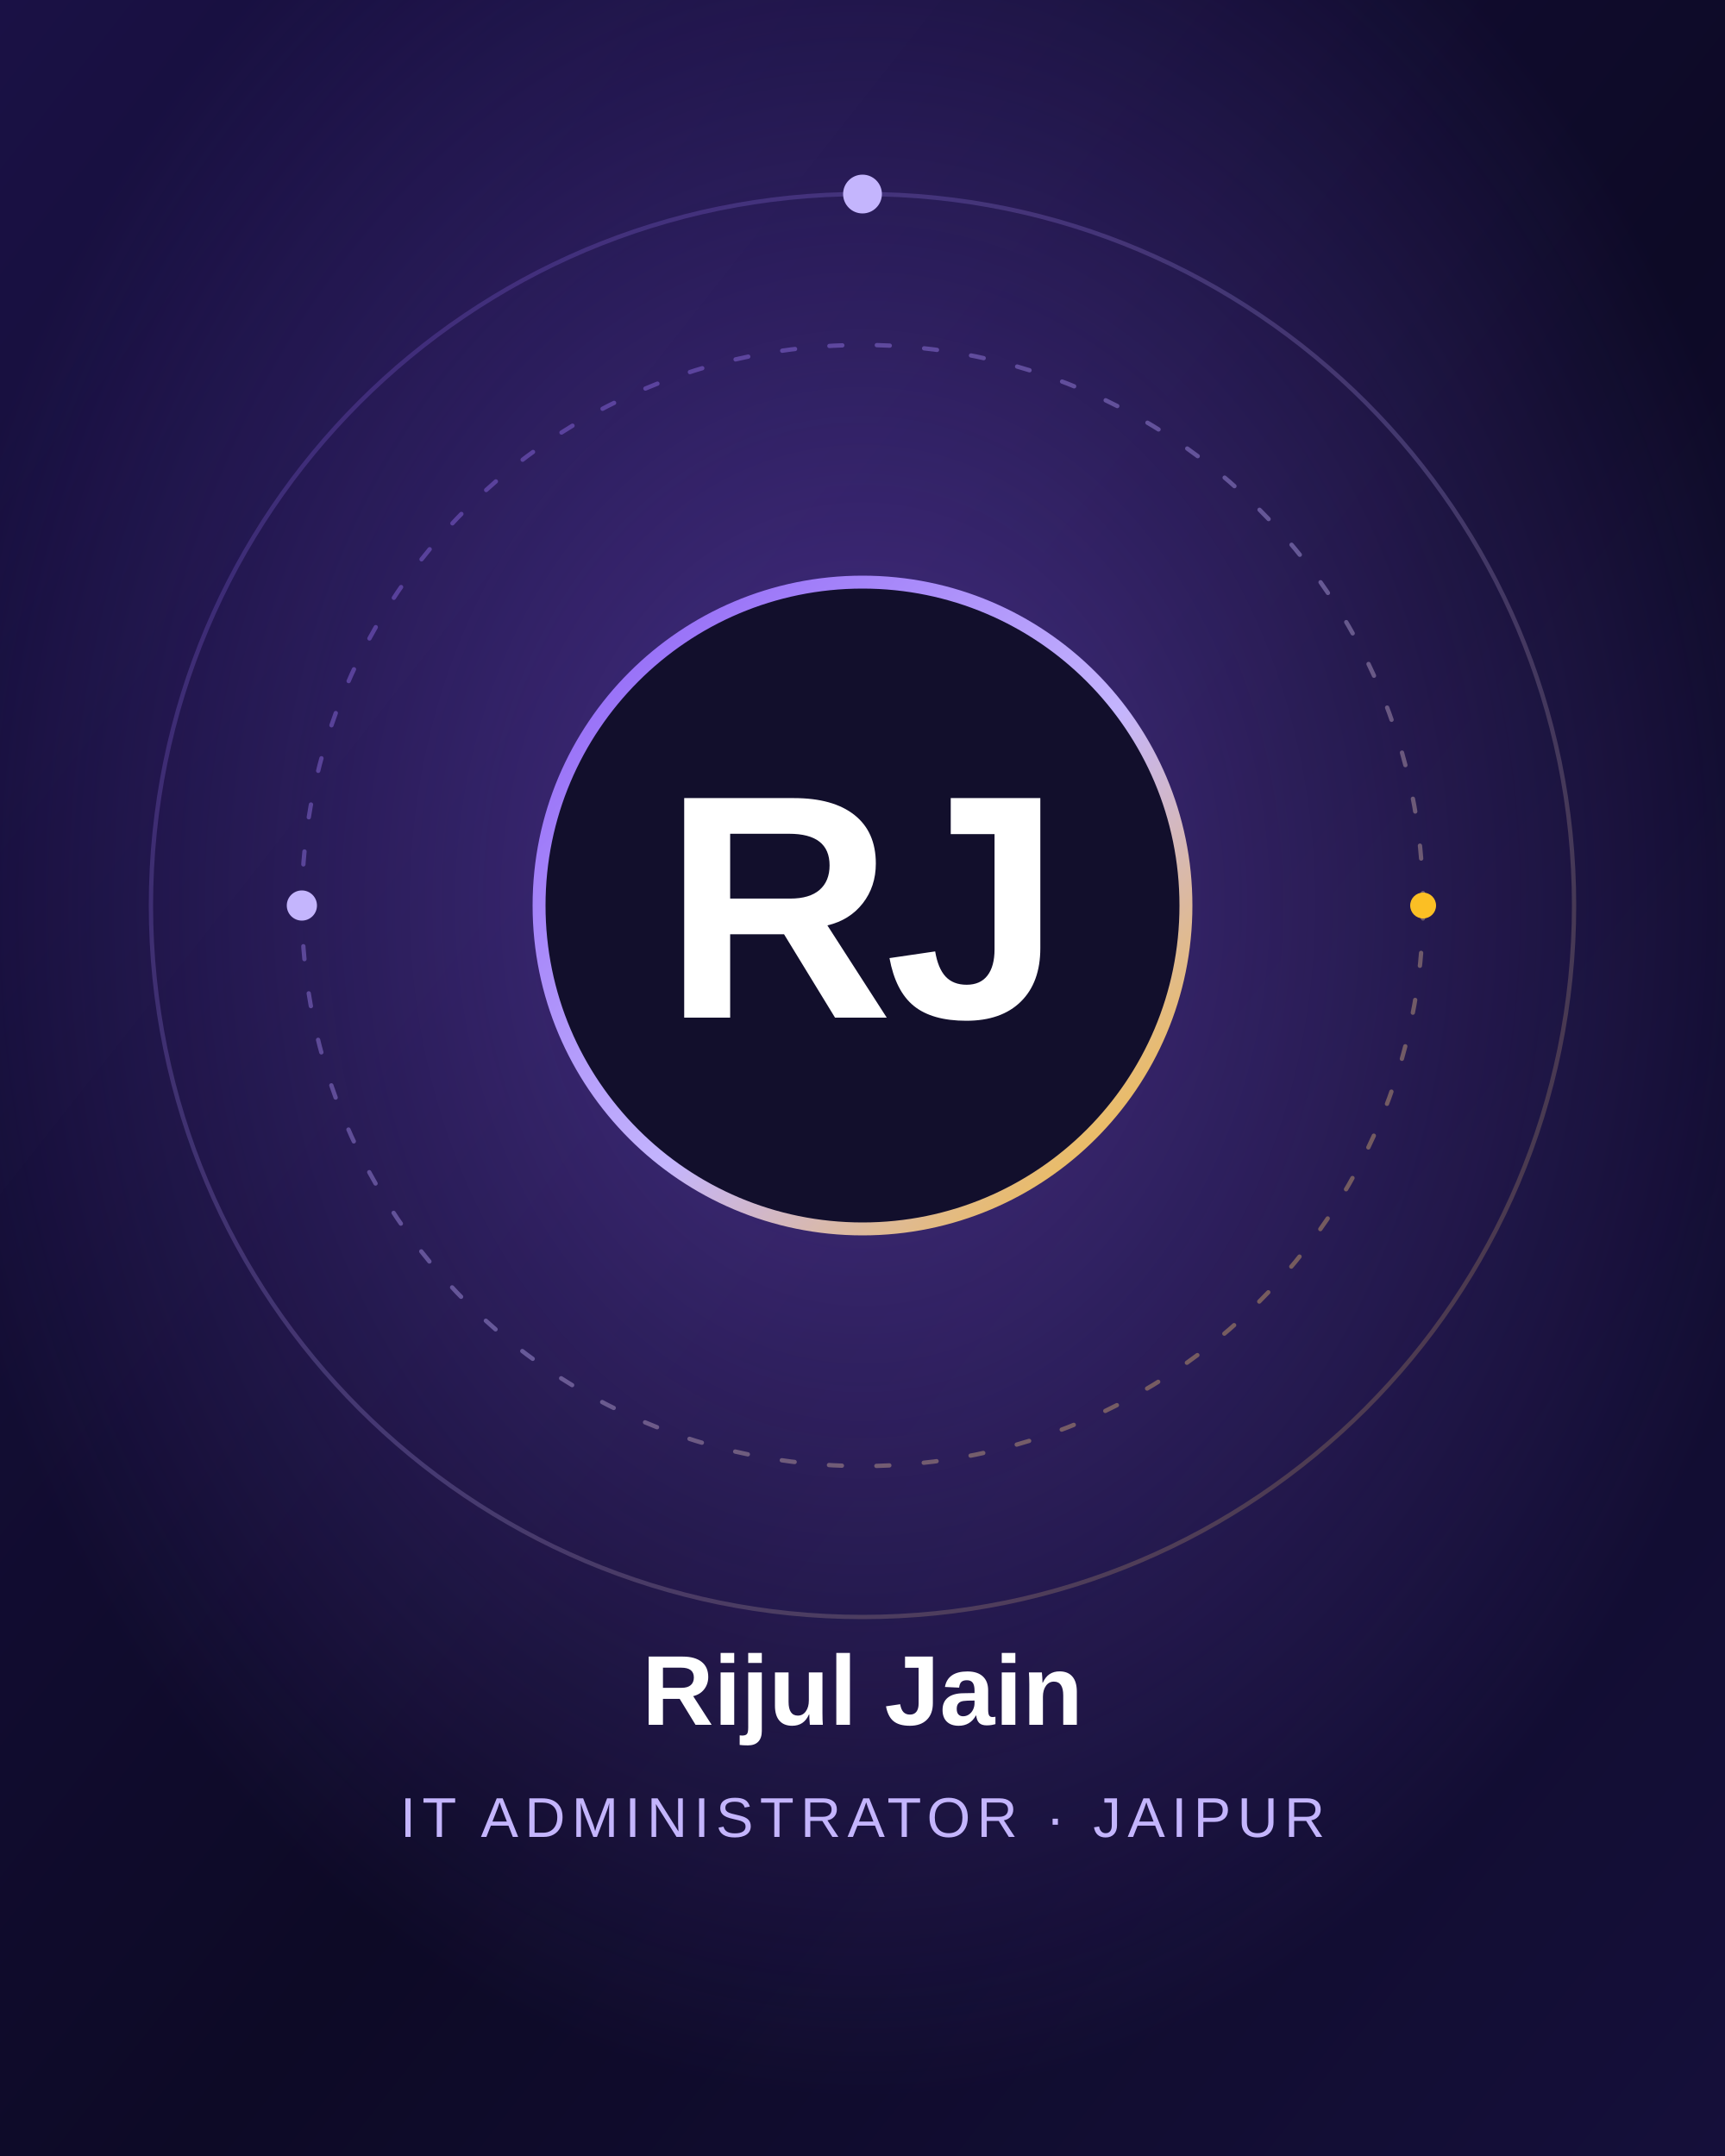
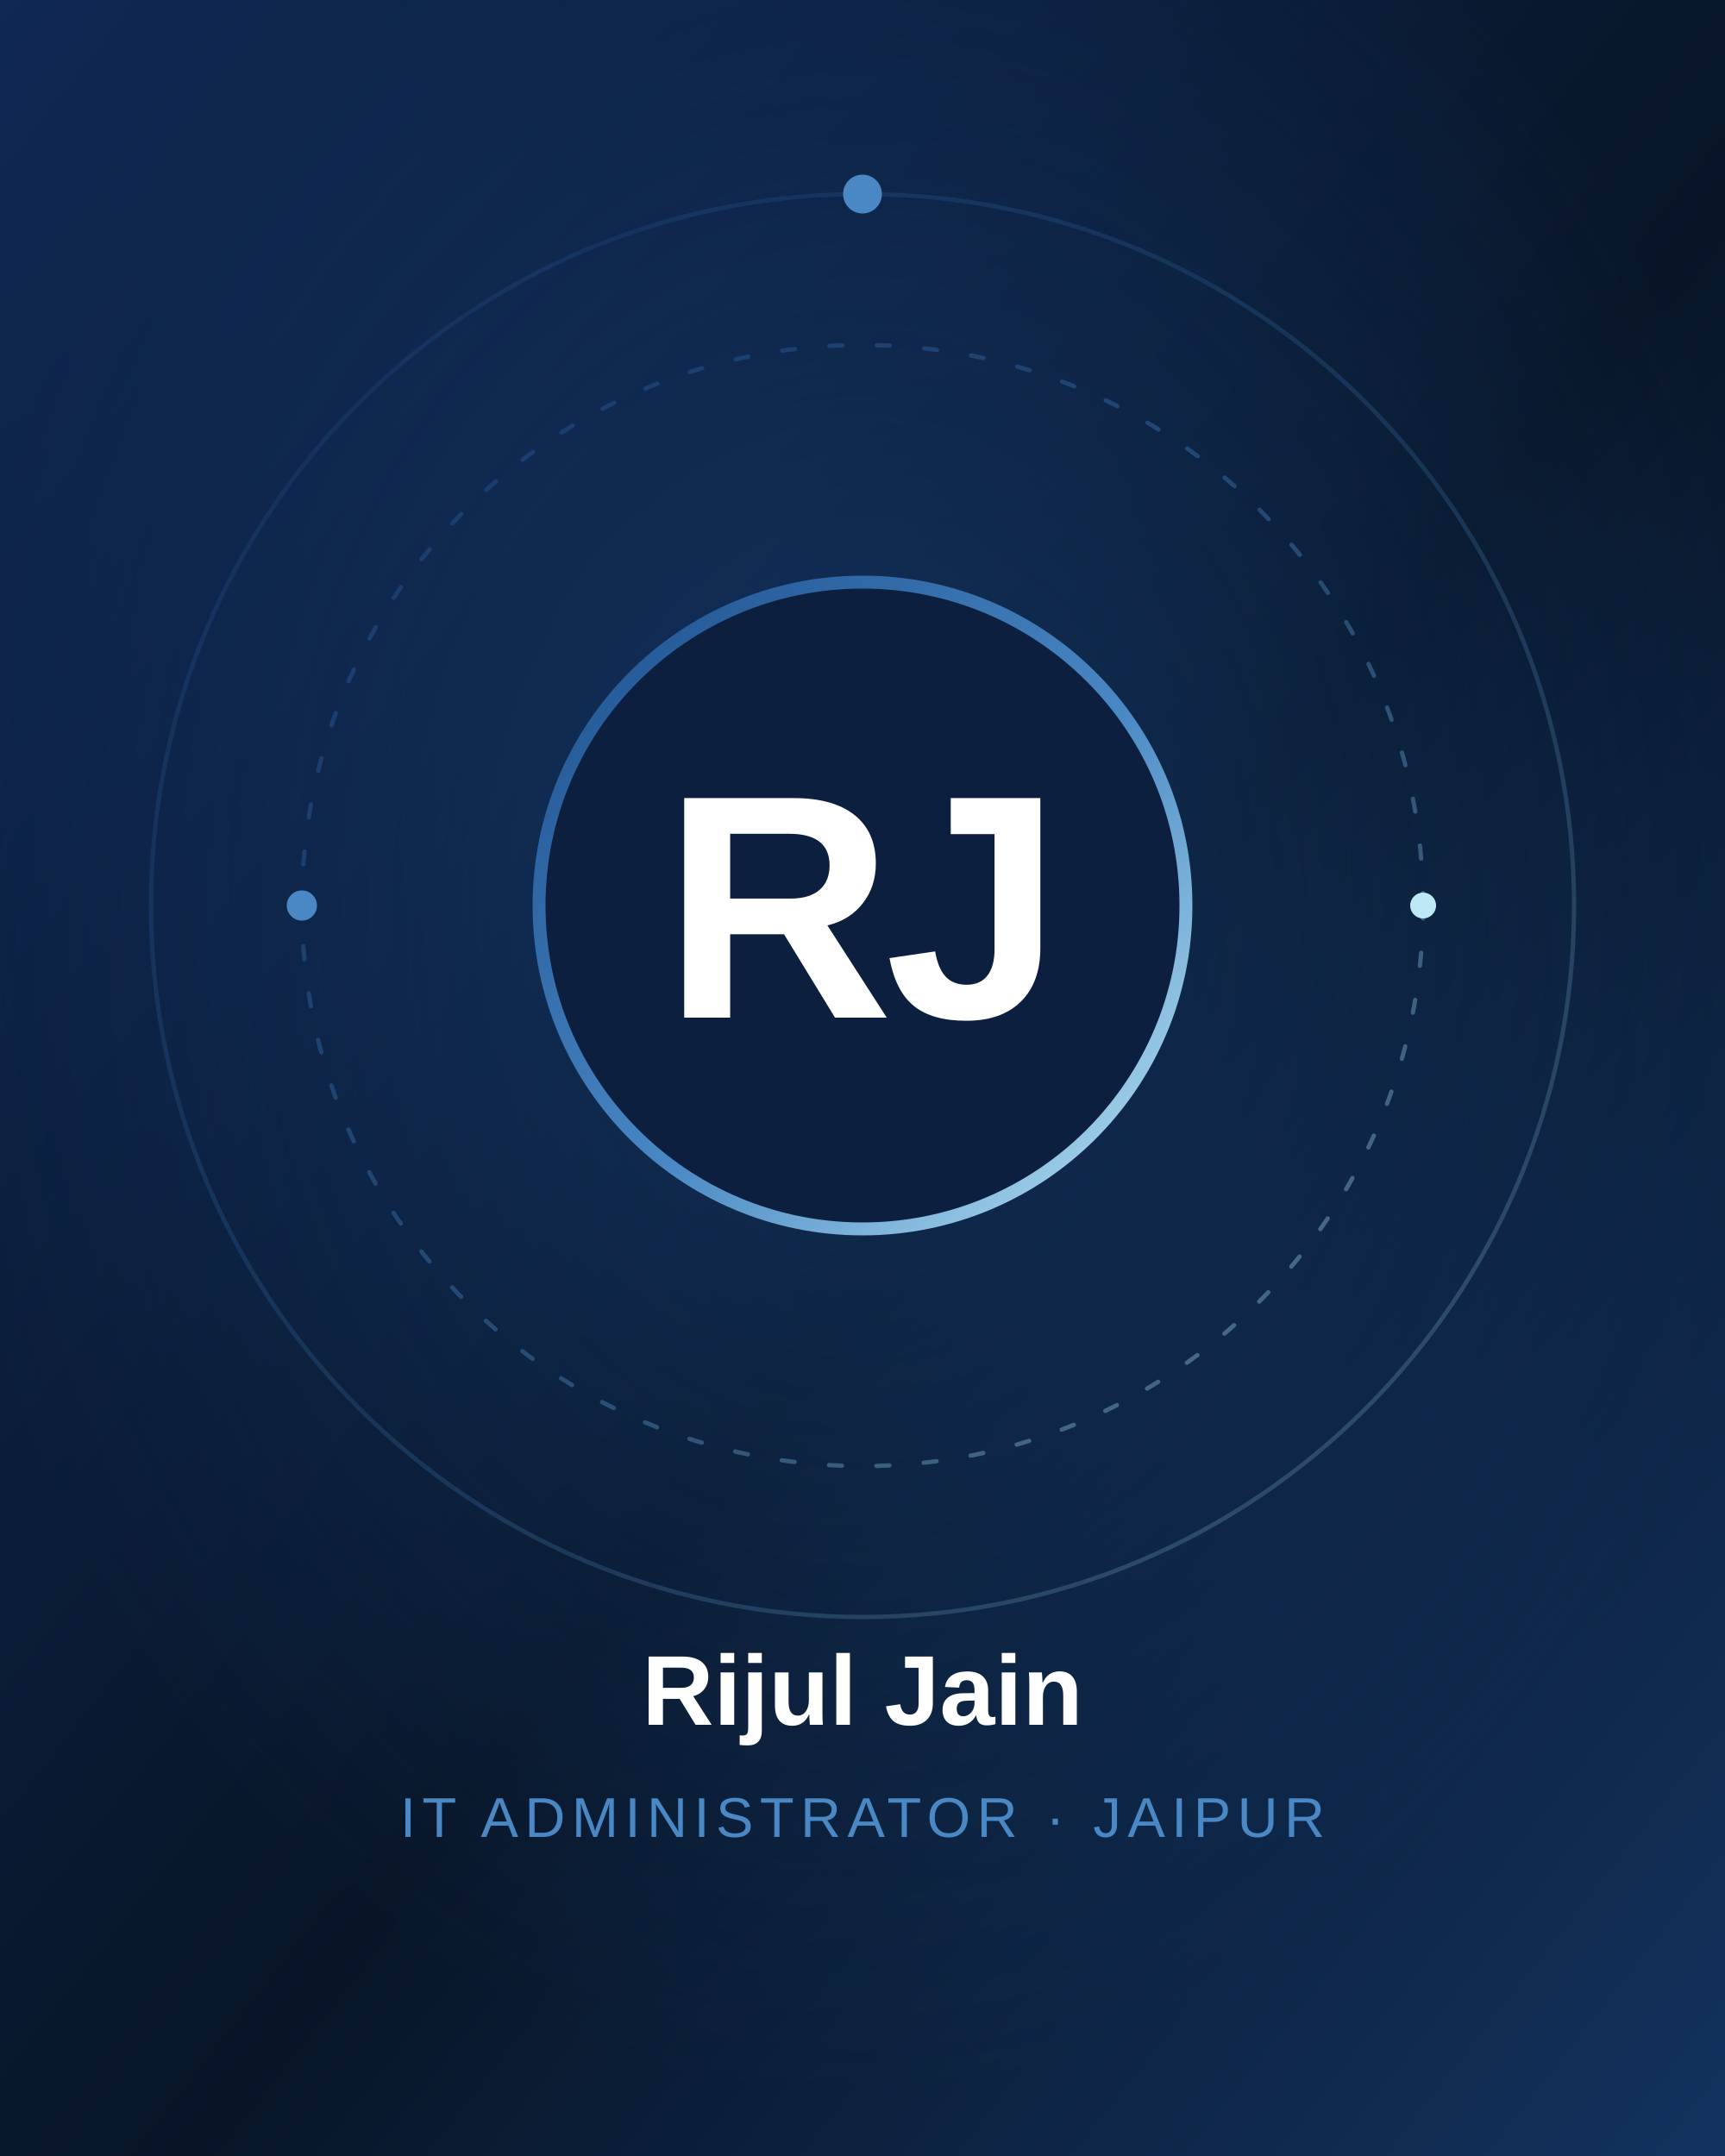
<svg xmlns="http://www.w3.org/2000/svg" viewBox="0 0 800 1000" role="img" aria-label="RJ monogram">
  <defs>
    <linearGradient id="bg" x1="0" y1="0" x2="1" y2="1">
-       <stop offset="0" stop-color="#1a1145" />
-       <stop offset="0.55" stop-color="#0d0a26" />
-       <stop offset="1" stop-color="#150f3a" />
+       <stop offset="0" stop-color="#0F2854" />
+       <stop offset="0.55" stop-color="#081527" />
+       <stop offset="1" stop-color="#12325e" />
    </linearGradient>
    <linearGradient id="ring" x1="0" y1="0" x2="1" y2="1">
-       <stop offset="0" stop-color="#8b5cf6" />
-       <stop offset="0.55" stop-color="#c4b5fd" />
-       <stop offset="1" stop-color="#fbbf24" />
+       <stop offset="0" stop-color="#1C4D8D" />
+       <stop offset="0.55" stop-color="#4988C4" />
+       <stop offset="1" stop-color="#BDE8F5" />
    </linearGradient>
    <radialGradient id="glow" cx="0.5" cy="0.42" r="0.55">
-       <stop offset="0" stop-color="#8b5cf6" stop-opacity="0.45" />
-       <stop offset="1" stop-color="#8b5cf6" stop-opacity="0" />
+       <stop offset="0" stop-color="#1C4D8D" stop-opacity="0.45" />
+       <stop offset="1" stop-color="#1C4D8D" stop-opacity="0" />
    </radialGradient>
  </defs>
  <rect width="800" height="1000" fill="url(#bg)" />
  <rect width="800" height="1000" fill="url(#glow)" />
  <g fill="none" stroke="url(#ring)">
    <circle cx="400" cy="420" r="330" stroke-opacity="0.22" stroke-width="2" />
    <circle cx="400" cy="420" r="260" stroke-opacity="0.4" stroke-width="2" stroke-dasharray="6 16" stroke-linecap="round" />
-     <circle cx="400" cy="420" r="150" fill="#120f2c" stroke-width="6" />
+     <circle cx="400" cy="420" r="150" fill="#0d1f3f" stroke-width="6" />
  </g>
-   <circle cx="400" cy="90" r="9" fill="#c4b5fd" />
-   <circle cx="660" cy="420" r="6" fill="#fbbf24" />
-   <circle cx="140" cy="420" r="7" fill="#c4b5fd" />
+   <circle cx="400" cy="90" r="9" fill="#4988C4" />
+   <circle cx="660" cy="420" r="6" fill="#BDE8F5" />
+   <circle cx="140" cy="420" r="7" fill="#4988C4" />
  <text x="400" y="472" text-anchor="middle" font-family="Arial, Helvetica, sans-serif" font-size="148" font-weight="700" letter-spacing="-4" fill="#ffffff">RJ</text>
  <text x="400" y="800" text-anchor="middle" font-family="Arial, Helvetica, sans-serif" font-size="46" font-weight="700" fill="#ffffff">Rijul Jain</text>
-   <text x="400" y="852" text-anchor="middle" font-family="Arial, Helvetica, sans-serif" font-size="26" letter-spacing="3" fill="#c4b5fd">IT ADMINISTRATOR · JAIPUR</text>
+   <text x="400" y="852" text-anchor="middle" font-family="Arial, Helvetica, sans-serif" font-size="26" letter-spacing="3" fill="#4988C4">IT ADMINISTRATOR · JAIPUR</text>
</svg>
